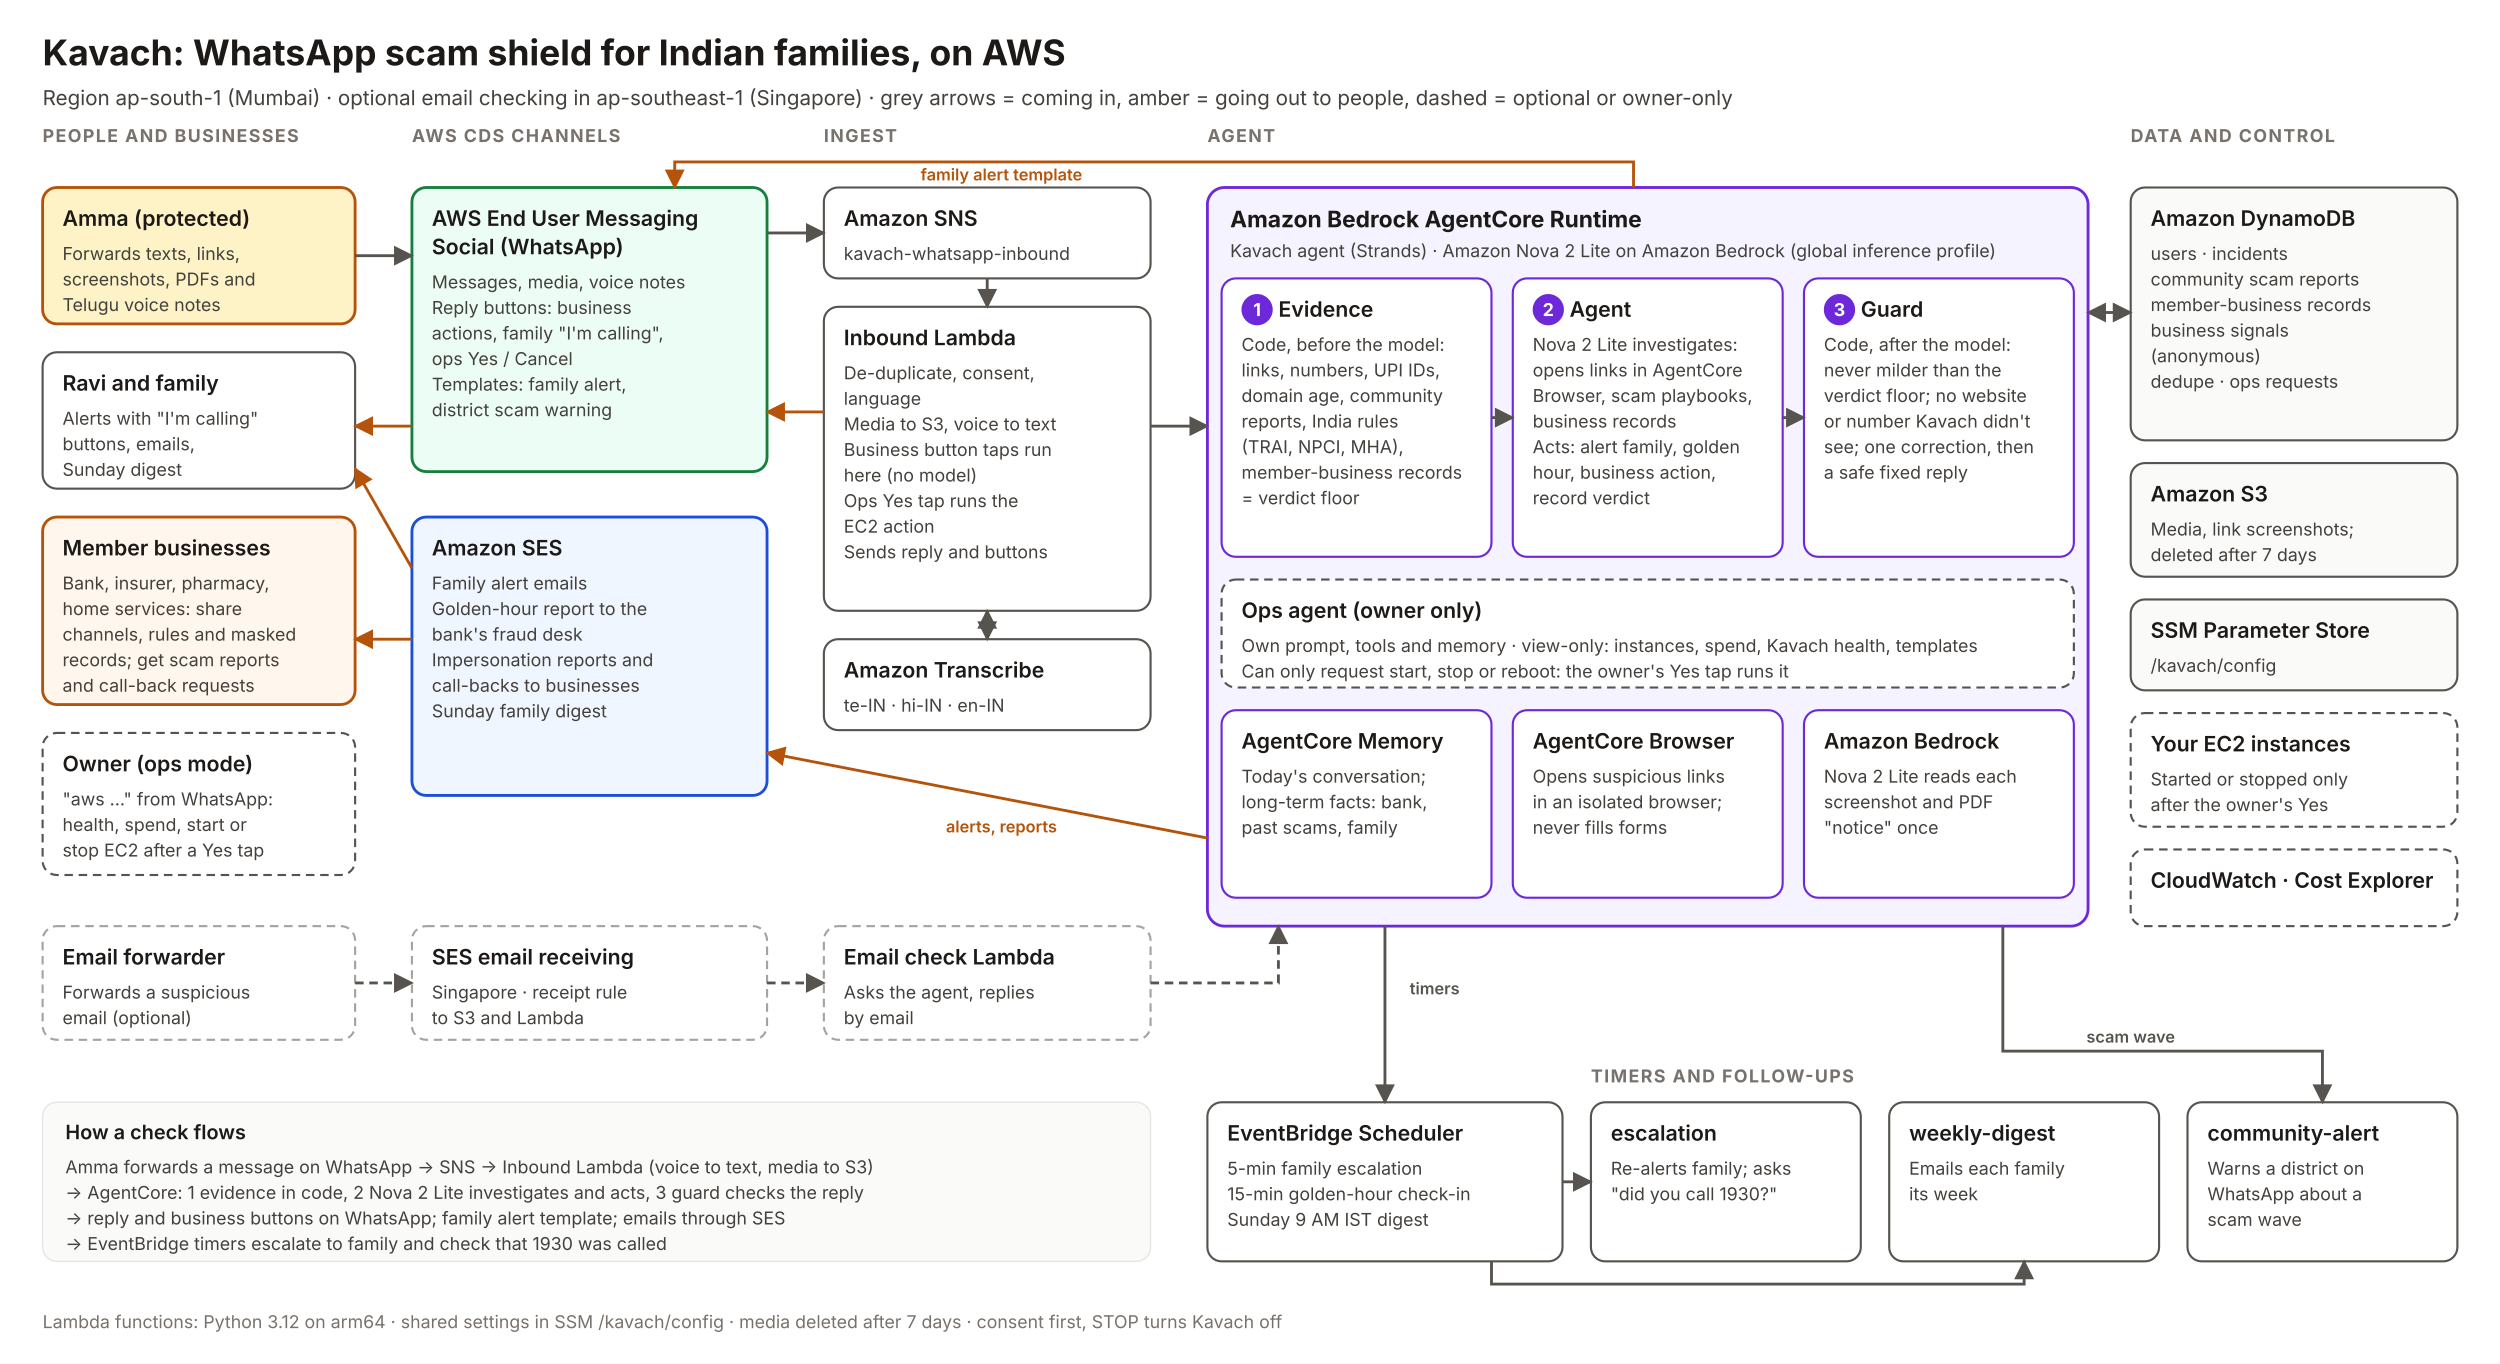
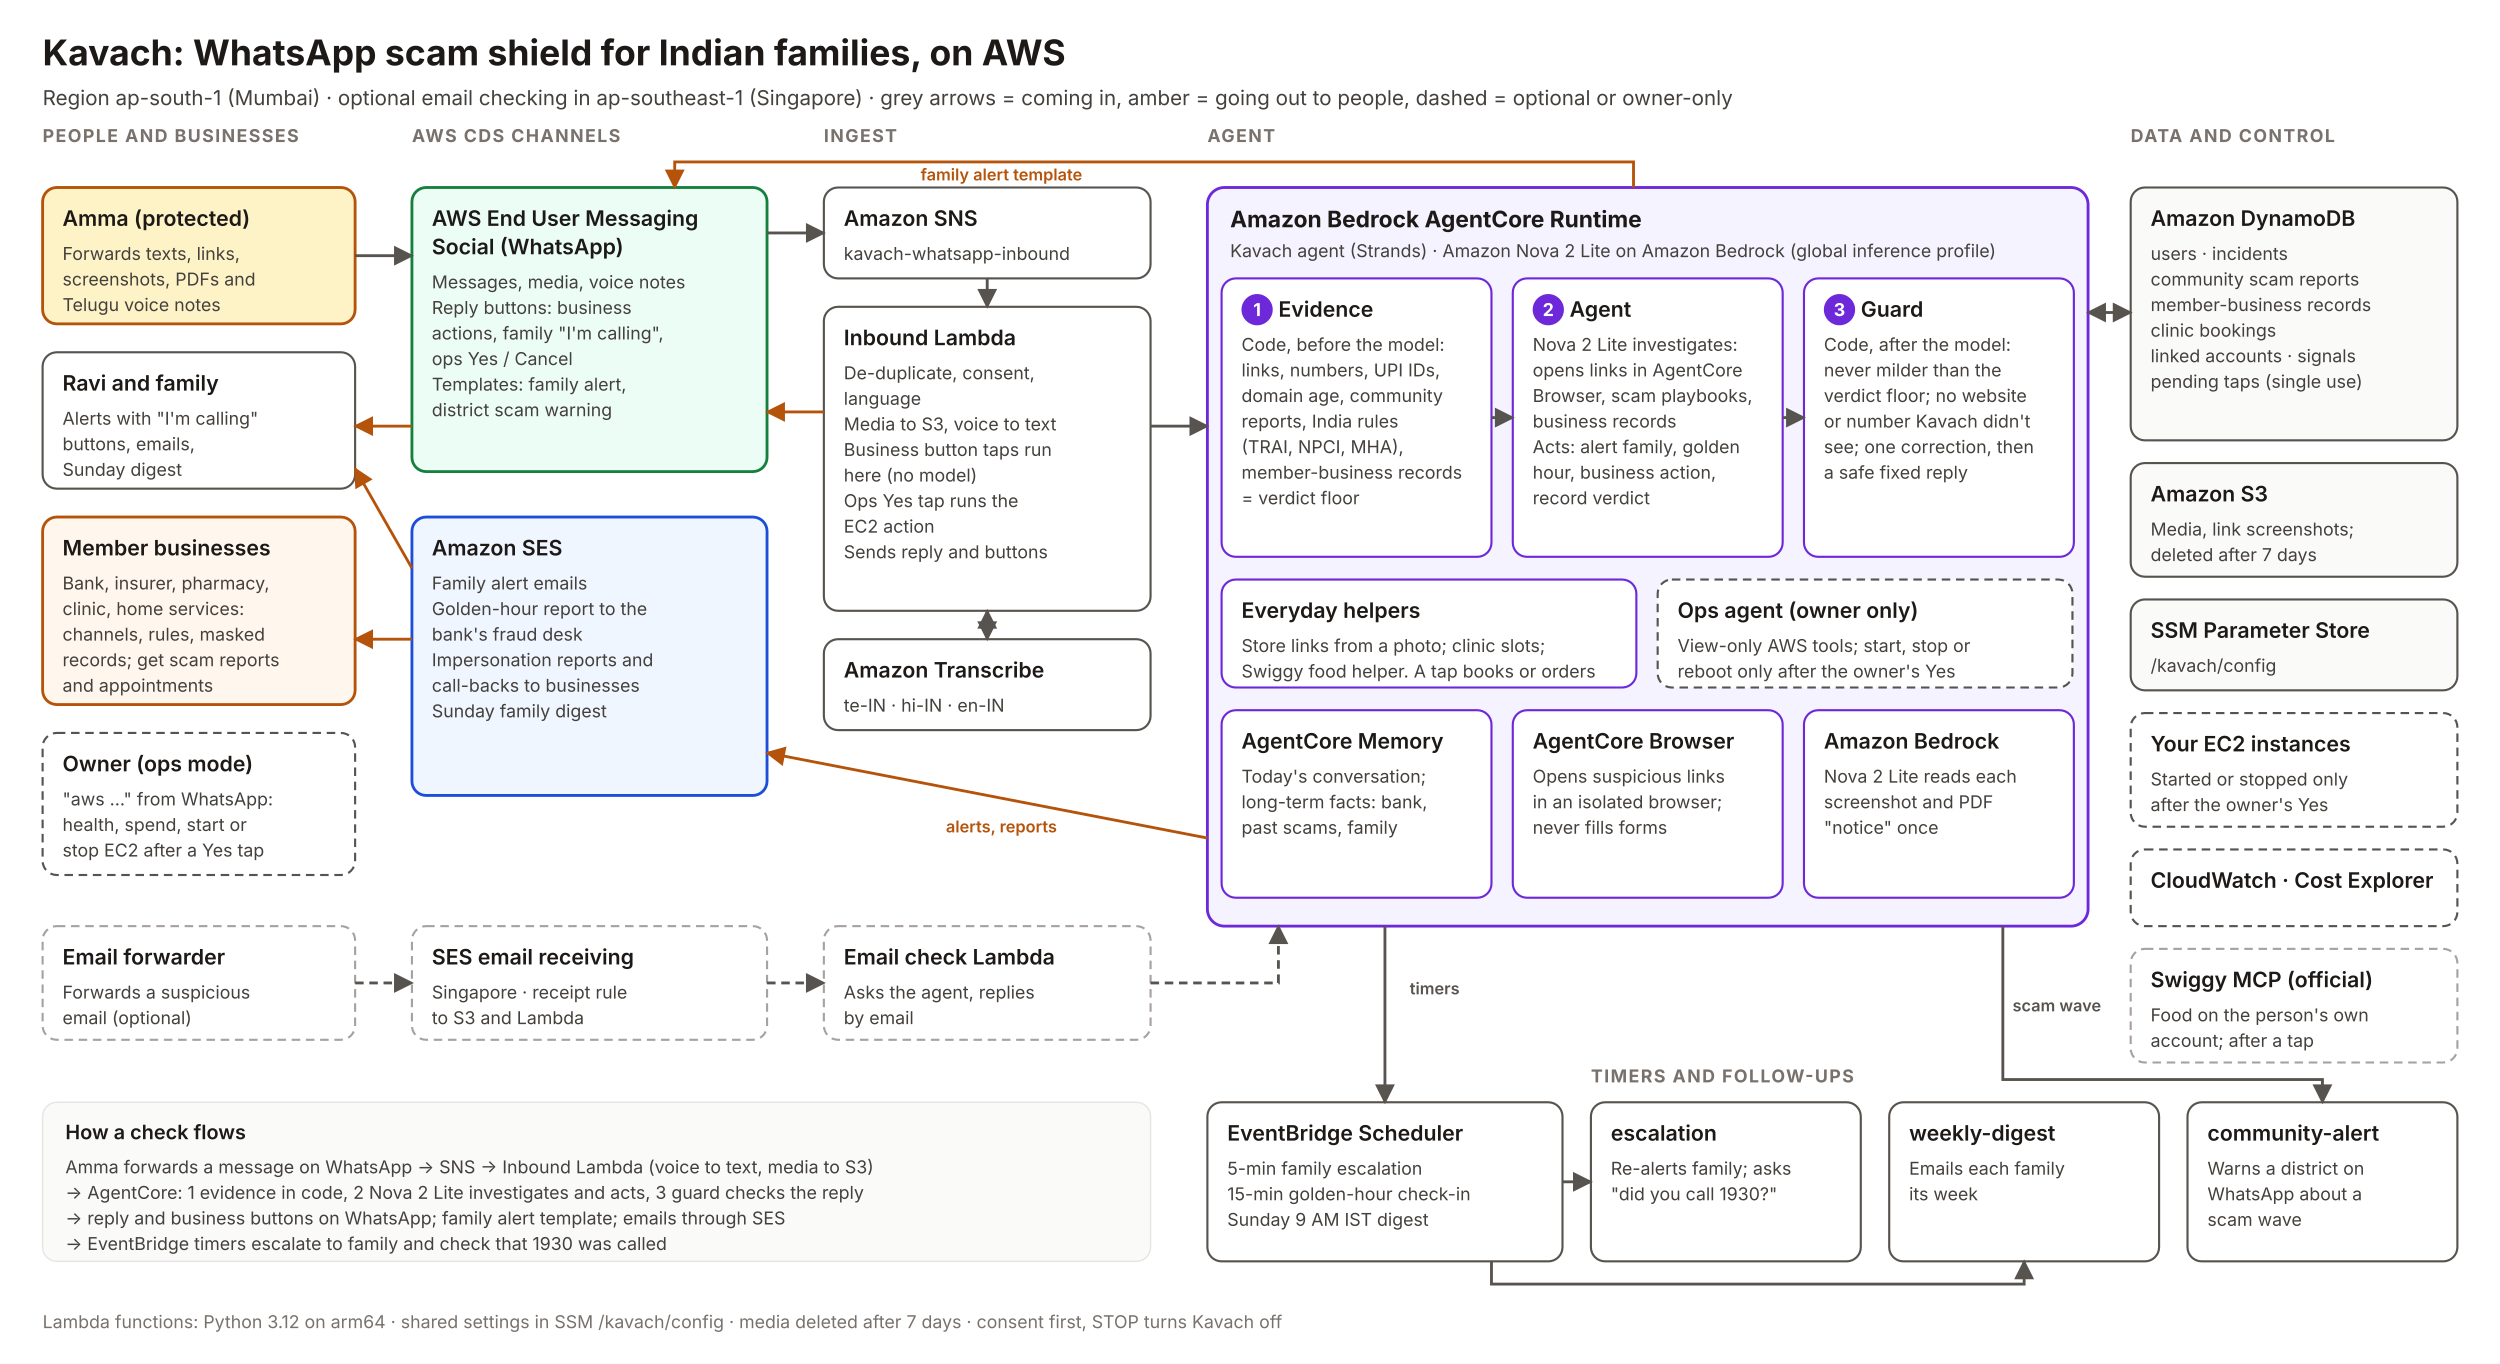
<svg xmlns="http://www.w3.org/2000/svg" viewBox="0 0 1760 960" width="1760" height="960" font-family="Inter, 'Segoe UI', 'DejaVu Sans', Arial, Helvetica, sans-serif">
  <defs>
    <marker id="arrow" viewBox="0 0 10 10" refX="9" refY="5" markerWidth="7" markerHeight="7" orient="auto-start-reverse">
      <path d="M0 0L10 5L0 10z" fill="#57534e" />
    </marker>
    <marker id="arrow-out" viewBox="0 0 10 10" refX="9" refY="5" markerWidth="7" markerHeight="7" orient="auto-start-reverse">
      <path d="M0 0L10 5L0 10z" fill="#b45309" />
    </marker>
  </defs>
  <rect width="1760" height="960" fill="#ffffff" />
  <text x="30" y="46" font-size="25" font-weight="700" fill="#1c1917" text-anchor="start">Kavach: WhatsApp scam shield for Indian families, on AWS</text>
  <text x="30" y="74" font-size="14.5" font-weight="400" fill="#44403c" text-anchor="start">Region ap-south-1 (Mumbai) · optional email checking in ap-southeast-1 (Singapore) · grey arrows = coming in, amber = going out to people, dashed = optional or owner-only</text>
  <text x="30" y="100" font-size="12.5" font-weight="700" fill="#78716c" text-anchor="start" letter-spacing="1">PEOPLE AND BUSINESSES</text>
  <text x="290" y="100" font-size="12.5" font-weight="700" fill="#78716c" text-anchor="start" letter-spacing="1">AWS CDS CHANNELS</text>
  <text x="580" y="100" font-size="12.5" font-weight="700" fill="#78716c" text-anchor="start" letter-spacing="1">INGEST</text>
  <text x="850" y="100" font-size="12.5" font-weight="700" fill="#78716c" text-anchor="start" letter-spacing="1">AGENT</text>
  <text x="1500" y="100" font-size="12.5" font-weight="700" fill="#78716c" text-anchor="start" letter-spacing="1">DATA AND CONTROL</text>
  <rect x="30" y="132" width="220" height="96" rx="10" fill="#fef3c7" stroke="#b45309" stroke-width="2" />
  <text x="44" y="159" font-size="15" font-weight="600" fill="#1c1917" text-anchor="start">Amma (protected)</text>
  <text x="44" y="183" font-size="12.5" font-weight="400" fill="#44403c" text-anchor="start">Forwards texts, links,</text>
  <text x="44" y="201.0" font-size="12.5" font-weight="400" fill="#44403c" text-anchor="start">screenshots, PDFs and</text>
  <text x="44" y="219.0" font-size="12.5" font-weight="400" fill="#44403c" text-anchor="start">Telugu voice notes</text>
  <rect x="30" y="248" width="220" height="96" rx="10" fill="#ffffff" stroke="#57534e" stroke-width="1.5" />
  <text x="44" y="275" font-size="15" font-weight="600" fill="#1c1917" text-anchor="start">Ravi and family</text>
  <text x="44" y="299" font-size="12.5" font-weight="400" fill="#44403c" text-anchor="start">Alerts with "I'm calling"</text>
  <text x="44" y="317.0" font-size="12.5" font-weight="400" fill="#44403c" text-anchor="start">buttons, emails,</text>
  <text x="44" y="335.0" font-size="12.5" font-weight="400" fill="#44403c" text-anchor="start">Sunday digest</text>
  <rect x="30" y="364" width="220" height="132" rx="10" fill="#fff7ed" stroke="#b45309" stroke-width="2" />
  <text x="44" y="391" font-size="15" font-weight="600" fill="#1c1917" text-anchor="start">Member businesses</text>
  <text x="44" y="415" font-size="12.5" font-weight="400" fill="#44403c" text-anchor="start">Bank, insurer, pharmacy,</text>
-   <text x="44" y="433.0" font-size="12.5" font-weight="400" fill="#44403c" text-anchor="start">home services: share</text>
-   <text x="44" y="451.0" font-size="12.5" font-weight="400" fill="#44403c" text-anchor="start">channels, rules and masked</text>
+   <text x="44" y="433.0" font-size="12.5" font-weight="400" fill="#44403c" text-anchor="start">clinic, home services:</text>
+   <text x="44" y="451.0" font-size="12.5" font-weight="400" fill="#44403c" text-anchor="start">channels, rules, masked</text>
  <text x="44" y="469.0" font-size="12.5" font-weight="400" fill="#44403c" text-anchor="start">records; get scam reports</text>
-   <text x="44" y="487.0" font-size="12.5" font-weight="400" fill="#44403c" text-anchor="start">and call-back requests</text>
+   <text x="44" y="487.0" font-size="12.5" font-weight="400" fill="#44403c" text-anchor="start">and appointments</text>
  <rect x="30" y="516" width="220" height="100" rx="10" fill="#ffffff" stroke="#57534e" stroke-width="1.5" stroke-dasharray="6 4" />
  <text x="44" y="543" font-size="15" font-weight="600" fill="#1c1917" text-anchor="start">Owner (ops mode)</text>
  <text x="44" y="567" font-size="12.5" font-weight="400" fill="#44403c" text-anchor="start">"aws ..." from WhatsApp:</text>
  <text x="44" y="585.0" font-size="12.5" font-weight="400" fill="#44403c" text-anchor="start">health, spend, start or</text>
  <text x="44" y="603.0" font-size="12.5" font-weight="400" fill="#44403c" text-anchor="start">stop EC2 after a Yes tap</text>
  <rect x="30" y="652" width="220" height="80" rx="10" fill="#ffffff" stroke="#a8a29e" stroke-width="1.5" stroke-dasharray="6 4" />
  <text x="44" y="679" font-size="15" font-weight="600" fill="#1c1917" text-anchor="start">Email forwarder</text>
  <text x="44" y="703" font-size="12.5" font-weight="400" fill="#44403c" text-anchor="start">Forwards a suspicious</text>
  <text x="44" y="721.0" font-size="12.5" font-weight="400" fill="#44403c" text-anchor="start">email (optional)</text>
  <rect x="290" y="132" width="250" height="200" rx="10" fill="#ecfdf5" stroke="#15803d" stroke-width="2" />
  <text x="304" y="159" font-size="15" font-weight="600" fill="#1c1917" text-anchor="start">AWS End User Messaging</text>
  <text x="304" y="179" font-size="15" font-weight="600" fill="#1c1917" text-anchor="start">Social (WhatsApp)</text>
  <text x="304" y="203" font-size="12.5" font-weight="400" fill="#44403c" text-anchor="start">Messages, media, voice notes</text>
  <text x="304" y="221.0" font-size="12.5" font-weight="400" fill="#44403c" text-anchor="start">Reply buttons: business</text>
  <text x="304" y="239.0" font-size="12.5" font-weight="400" fill="#44403c" text-anchor="start">actions, family "I'm calling",</text>
  <text x="304" y="257.0" font-size="12.5" font-weight="400" fill="#44403c" text-anchor="start">ops Yes / Cancel</text>
  <text x="304" y="275.0" font-size="12.5" font-weight="400" fill="#44403c" text-anchor="start">Templates: family alert,</text>
  <text x="304" y="293.0" font-size="12.5" font-weight="400" fill="#44403c" text-anchor="start">district scam warning</text>
  <rect x="290" y="364" width="250" height="196" rx="10" fill="#eff6ff" stroke="#1d4ed8" stroke-width="2" />
  <text x="304" y="391" font-size="15" font-weight="600" fill="#1c1917" text-anchor="start">Amazon SES</text>
  <text x="304" y="415" font-size="12.5" font-weight="400" fill="#44403c" text-anchor="start">Family alert emails</text>
  <text x="304" y="433.0" font-size="12.5" font-weight="400" fill="#44403c" text-anchor="start">Golden-hour report to the</text>
  <text x="304" y="451.0" font-size="12.5" font-weight="400" fill="#44403c" text-anchor="start">bank's fraud desk</text>
  <text x="304" y="469.0" font-size="12.5" font-weight="400" fill="#44403c" text-anchor="start">Impersonation reports and</text>
  <text x="304" y="487.0" font-size="12.5" font-weight="400" fill="#44403c" text-anchor="start">call-backs to businesses</text>
  <text x="304" y="505.0" font-size="12.5" font-weight="400" fill="#44403c" text-anchor="start">Sunday family digest</text>
  <rect x="290" y="652" width="250" height="80" rx="10" fill="#ffffff" stroke="#a8a29e" stroke-width="1.5" stroke-dasharray="6 4" />
  <text x="304" y="679" font-size="15" font-weight="600" fill="#1c1917" text-anchor="start">SES email receiving</text>
  <text x="304" y="703" font-size="12.5" font-weight="400" fill="#44403c" text-anchor="start">Singapore · receipt rule</text>
  <text x="304" y="721.0" font-size="12.5" font-weight="400" fill="#44403c" text-anchor="start">to S3 and Lambda</text>
  <rect x="580" y="132" width="230" height="64" rx="10" fill="#ffffff" stroke="#57534e" stroke-width="1.5" />
  <text x="594" y="159" font-size="15" font-weight="600" fill="#1c1917" text-anchor="start">Amazon SNS</text>
  <text x="594" y="183" font-size="12.5" font-weight="400" fill="#44403c" text-anchor="start">kavach-whatsapp-inbound</text>
  <rect x="580" y="216" width="230" height="214" rx="10" fill="#ffffff" stroke="#57534e" stroke-width="1.5" />
  <text x="594" y="243" font-size="15" font-weight="600" fill="#1c1917" text-anchor="start">Inbound Lambda</text>
  <text x="594" y="267" font-size="12.5" font-weight="400" fill="#44403c" text-anchor="start">De-duplicate, consent,</text>
  <text x="594" y="285.0" font-size="12.5" font-weight="400" fill="#44403c" text-anchor="start">language</text>
  <text x="594" y="303.0" font-size="12.5" font-weight="400" fill="#44403c" text-anchor="start">Media to S3, voice to text</text>
  <text x="594" y="321.0" font-size="12.5" font-weight="400" fill="#44403c" text-anchor="start">Business button taps run</text>
  <text x="594" y="339.0" font-size="12.5" font-weight="400" fill="#44403c" text-anchor="start">here (no model)</text>
  <text x="594" y="357.0" font-size="12.5" font-weight="400" fill="#44403c" text-anchor="start">Ops Yes tap runs the</text>
  <text x="594" y="375.0" font-size="12.5" font-weight="400" fill="#44403c" text-anchor="start">EC2 action</text>
  <text x="594" y="393.0" font-size="12.5" font-weight="400" fill="#44403c" text-anchor="start">Sends reply and buttons</text>
  <rect x="580" y="450" width="230" height="64" rx="10" fill="#ffffff" stroke="#57534e" stroke-width="1.5" />
  <text x="594" y="477" font-size="15" font-weight="600" fill="#1c1917" text-anchor="start">Amazon Transcribe</text>
  <text x="594" y="501" font-size="12.5" font-weight="400" fill="#44403c" text-anchor="start">te-IN · hi-IN · en-IN</text>
  <rect x="580" y="652" width="230" height="80" rx="10" fill="#ffffff" stroke="#a8a29e" stroke-width="1.5" stroke-dasharray="6 4" />
  <text x="594" y="679" font-size="15" font-weight="600" fill="#1c1917" text-anchor="start">Email check Lambda</text>
  <text x="594" y="703" font-size="12.5" font-weight="400" fill="#44403c" text-anchor="start">Asks the agent, replies</text>
  <text x="594" y="721.0" font-size="12.5" font-weight="400" fill="#44403c" text-anchor="start">by email</text>
  <rect x="850" y="132" width="620" height="520" rx="12" fill="#f5f3ff" stroke="#6d28d9" stroke-width="2" />
  <text x="866" y="160" font-size="16" font-weight="700" fill="#1c1917" text-anchor="start">Amazon Bedrock AgentCore Runtime</text>
  <text x="866" y="181" font-size="12.5" font-weight="400" fill="#44403c" text-anchor="start">Kavach agent (Strands) · Amazon Nova 2 Lite on Amazon Bedrock (global inference profile)</text>
  <rect x="860" y="196" width="190" height="196" rx="10" fill="#ffffff" stroke="#6d28d9" stroke-width="1.5" />
  <circle cx="885" cy="218" r="11" fill="#6d28d9" />
  <text x="885" y="222.5" font-size="12.5" font-weight="700" fill="#ffffff" text-anchor="middle">1</text>
  <text x="900" y="223" font-size="15" font-weight="600" fill="#1c1917" text-anchor="start">Evidence</text>
  <text x="874" y="247" font-size="12.5" font-weight="400" fill="#44403c" text-anchor="start">Code, before the model:</text>
  <text x="874" y="265.0" font-size="12.5" font-weight="400" fill="#44403c" text-anchor="start">links, numbers, UPI IDs,</text>
  <text x="874" y="283.0" font-size="12.5" font-weight="400" fill="#44403c" text-anchor="start">domain age, community</text>
  <text x="874" y="301.0" font-size="12.5" font-weight="400" fill="#44403c" text-anchor="start">reports, India rules</text>
  <text x="874" y="319.0" font-size="12.5" font-weight="400" fill="#44403c" text-anchor="start">(TRAI, NPCI, MHA),</text>
  <text x="874" y="337.0" font-size="12.5" font-weight="400" fill="#44403c" text-anchor="start">member-business records</text>
  <text x="874" y="355.0" font-size="12.5" font-weight="400" fill="#44403c" text-anchor="start">= verdict floor</text>
  <rect x="1065" y="196" width="190" height="196" rx="10" fill="#ffffff" stroke="#6d28d9" stroke-width="1.5" />
  <circle cx="1090" cy="218" r="11" fill="#6d28d9" />
  <text x="1090" y="222.5" font-size="12.5" font-weight="700" fill="#ffffff" text-anchor="middle">2</text>
  <text x="1105" y="223" font-size="15" font-weight="600" fill="#1c1917" text-anchor="start">Agent</text>
  <text x="1079" y="247" font-size="12.5" font-weight="400" fill="#44403c" text-anchor="start">Nova 2 Lite investigates:</text>
  <text x="1079" y="265.0" font-size="12.5" font-weight="400" fill="#44403c" text-anchor="start">opens links in AgentCore</text>
  <text x="1079" y="283.0" font-size="12.5" font-weight="400" fill="#44403c" text-anchor="start">Browser, scam playbooks,</text>
  <text x="1079" y="301.0" font-size="12.5" font-weight="400" fill="#44403c" text-anchor="start">business records</text>
  <text x="1079" y="319.0" font-size="12.5" font-weight="400" fill="#44403c" text-anchor="start">Acts: alert family, golden</text>
  <text x="1079" y="337.0" font-size="12.5" font-weight="400" fill="#44403c" text-anchor="start">hour, business action,</text>
  <text x="1079" y="355.0" font-size="12.5" font-weight="400" fill="#44403c" text-anchor="start">record verdict</text>
  <rect x="1270" y="196" width="190" height="196" rx="10" fill="#ffffff" stroke="#6d28d9" stroke-width="1.5" />
  <circle cx="1295" cy="218" r="11" fill="#6d28d9" />
  <text x="1295" y="222.5" font-size="12.5" font-weight="700" fill="#ffffff" text-anchor="middle">3</text>
  <text x="1310" y="223" font-size="15" font-weight="600" fill="#1c1917" text-anchor="start">Guard</text>
  <text x="1284" y="247" font-size="12.5" font-weight="400" fill="#44403c" text-anchor="start">Code, after the model:</text>
  <text x="1284" y="265.0" font-size="12.5" font-weight="400" fill="#44403c" text-anchor="start">never milder than the</text>
  <text x="1284" y="283.0" font-size="12.5" font-weight="400" fill="#44403c" text-anchor="start">verdict floor; no website</text>
  <text x="1284" y="301.0" font-size="12.5" font-weight="400" fill="#44403c" text-anchor="start">or number Kavach didn't</text>
  <text x="1284" y="319.0" font-size="12.5" font-weight="400" fill="#44403c" text-anchor="start">see; one correction, then</text>
  <text x="1284" y="337.0" font-size="12.5" font-weight="400" fill="#44403c" text-anchor="start">a safe fixed reply</text>
  <path d="M1050 294 L1065 294" fill="none" stroke="#57534e" stroke-width="2" marker-end="url(#arrow)" />
  <path d="M1255 294 L1270 294" fill="none" stroke="#57534e" stroke-width="2" marker-end="url(#arrow)" />
-   <rect x="860" y="408" width="600" height="76" rx="10" fill="#ffffff" stroke="#57534e" stroke-width="1.5" stroke-dasharray="6 4" />
-   <text x="874" y="435" font-size="15" font-weight="600" fill="#1c1917" text-anchor="start">Ops agent (owner only)</text>
-   <text x="874" y="459" font-size="12.5" font-weight="400" fill="#44403c" text-anchor="start">Own prompt, tools and memory · view-only: instances, spend, Kavach health, templates</text>
-   <text x="874" y="477.0" font-size="12.5" font-weight="400" fill="#44403c" text-anchor="start">Can only request start, stop or reboot: the owner's Yes tap runs it</text>
+   <rect x="860" y="408" width="292" height="76" rx="10" fill="#ffffff" stroke="#6d28d9" stroke-width="1.5" />
+   <text x="874" y="435" font-size="15" font-weight="600" fill="#1c1917" text-anchor="start">Everyday helpers</text>
+   <text x="874" y="459" font-size="12.5" font-weight="400" fill="#44403c" text-anchor="start">Store links from a photo; clinic slots;</text>
+   <text x="874" y="477.0" font-size="12.5" font-weight="400" fill="#44403c" text-anchor="start">Swiggy food helper. A tap books or orders</text>
+   <rect x="1167" y="408" width="292" height="76" rx="10" fill="#ffffff" stroke="#57534e" stroke-width="1.5" stroke-dasharray="6 4" />
+   <text x="1181" y="435" font-size="15" font-weight="600" fill="#1c1917" text-anchor="start">Ops agent (owner only)</text>
+   <text x="1181" y="459" font-size="12.5" font-weight="400" fill="#44403c" text-anchor="start">View-only AWS tools; start, stop or</text>
+   <text x="1181" y="477.0" font-size="12.5" font-weight="400" fill="#44403c" text-anchor="start">reboot only after the owner's Yes</text>
  <rect x="860" y="500" width="190" height="132" rx="10" fill="#ffffff" stroke="#6d28d9" stroke-width="1.5" />
  <text x="874" y="527" font-size="15" font-weight="600" fill="#1c1917" text-anchor="start">AgentCore Memory</text>
  <text x="874" y="551" font-size="12.5" font-weight="400" fill="#44403c" text-anchor="start">Today's conversation;</text>
  <text x="874" y="569.0" font-size="12.5" font-weight="400" fill="#44403c" text-anchor="start">long-term facts: bank,</text>
  <text x="874" y="587.0" font-size="12.5" font-weight="400" fill="#44403c" text-anchor="start">past scams, family</text>
  <rect x="1065" y="500" width="190" height="132" rx="10" fill="#ffffff" stroke="#6d28d9" stroke-width="1.5" />
  <text x="1079" y="527" font-size="15" font-weight="600" fill="#1c1917" text-anchor="start">AgentCore Browser</text>
  <text x="1079" y="551" font-size="12.5" font-weight="400" fill="#44403c" text-anchor="start">Opens suspicious links</text>
  <text x="1079" y="569.0" font-size="12.5" font-weight="400" fill="#44403c" text-anchor="start">in an isolated browser;</text>
  <text x="1079" y="587.0" font-size="12.5" font-weight="400" fill="#44403c" text-anchor="start">never fills forms</text>
  <rect x="1270" y="500" width="190" height="132" rx="10" fill="#ffffff" stroke="#6d28d9" stroke-width="1.5" />
  <text x="1284" y="527" font-size="15" font-weight="600" fill="#1c1917" text-anchor="start">Amazon Bedrock</text>
  <text x="1284" y="551" font-size="12.5" font-weight="400" fill="#44403c" text-anchor="start">Nova 2 Lite reads each</text>
  <text x="1284" y="569.0" font-size="12.5" font-weight="400" fill="#44403c" text-anchor="start">screenshot and PDF</text>
  <text x="1284" y="587.0" font-size="12.5" font-weight="400" fill="#44403c" text-anchor="start">"notice" once</text>
  <rect x="1500" y="132" width="230" height="178" rx="10" fill="#fafaf9" stroke="#57534e" stroke-width="1.5" />
  <text x="1514" y="159" font-size="15" font-weight="600" fill="#1c1917" text-anchor="start">Amazon DynamoDB</text>
  <text x="1514" y="183" font-size="12.5" font-weight="400" fill="#44403c" text-anchor="start">users · incidents</text>
  <text x="1514" y="201.0" font-size="12.5" font-weight="400" fill="#44403c" text-anchor="start">community scam reports</text>
  <text x="1514" y="219.0" font-size="12.5" font-weight="400" fill="#44403c" text-anchor="start">member-business records</text>
-   <text x="1514" y="237.0" font-size="12.5" font-weight="400" fill="#44403c" text-anchor="start">business signals</text>
-   <text x="1514" y="255.0" font-size="12.5" font-weight="400" fill="#44403c" text-anchor="start">(anonymous)</text>
-   <text x="1514" y="273.0" font-size="12.5" font-weight="400" fill="#44403c" text-anchor="start">dedupe · ops requests</text>
+   <text x="1514" y="237.0" font-size="12.5" font-weight="400" fill="#44403c" text-anchor="start">clinic bookings</text>
+   <text x="1514" y="255.0" font-size="12.5" font-weight="400" fill="#44403c" text-anchor="start">linked accounts · signals</text>
+   <text x="1514" y="273.0" font-size="12.5" font-weight="400" fill="#44403c" text-anchor="start">pending taps (single use)</text>
  <rect x="1500" y="326" width="230" height="80" rx="10" fill="#fafaf9" stroke="#57534e" stroke-width="1.5" />
  <text x="1514" y="353" font-size="15" font-weight="600" fill="#1c1917" text-anchor="start">Amazon S3</text>
  <text x="1514" y="377" font-size="12.5" font-weight="400" fill="#44403c" text-anchor="start">Media, link screenshots;</text>
  <text x="1514" y="395.0" font-size="12.5" font-weight="400" fill="#44403c" text-anchor="start">deleted after 7 days</text>
  <rect x="1500" y="422" width="230" height="64" rx="10" fill="#fafaf9" stroke="#57534e" stroke-width="1.5" />
  <text x="1514" y="449" font-size="15" font-weight="600" fill="#1c1917" text-anchor="start">SSM Parameter Store</text>
  <text x="1514" y="473" font-size="12.5" font-weight="400" fill="#44403c" text-anchor="start">/kavach/config</text>
  <rect x="1500" y="502" width="230" height="80" rx="10" fill="#ffffff" stroke="#57534e" stroke-width="1.5" stroke-dasharray="6 4" />
  <text x="1514" y="529" font-size="15" font-weight="600" fill="#1c1917" text-anchor="start">Your EC2 instances</text>
  <text x="1514" y="553" font-size="12.5" font-weight="400" fill="#44403c" text-anchor="start">Started or stopped only</text>
  <text x="1514" y="571.0" font-size="12.5" font-weight="400" fill="#44403c" text-anchor="start">after the owner's Yes</text>
  <rect x="1500" y="598" width="230" height="54" rx="10" fill="#ffffff" stroke="#57534e" stroke-width="1.5" stroke-dasharray="6 4" />
  <text x="1514" y="625" font-size="15" font-weight="600" fill="#1c1917" text-anchor="start">CloudWatch · Cost Explorer</text>
+   <rect x="1500" y="668" width="230" height="80" rx="10" fill="#ffffff" stroke="#a8a29e" stroke-width="1.5" stroke-dasharray="6 4" />
+   <text x="1514" y="695" font-size="15" font-weight="600" fill="#1c1917" text-anchor="start">Swiggy MCP (official)</text>
+   <text x="1514" y="719" font-size="12.5" font-weight="400" fill="#44403c" text-anchor="start">Food on the person's own</text>
+   <text x="1514" y="737.0" font-size="12.5" font-weight="400" fill="#44403c" text-anchor="start">account; after a tap</text>
  <text x="1120" y="762" font-size="12.5" font-weight="700" fill="#78716c" text-anchor="start" letter-spacing="1">TIMERS AND FOLLOW-UPS</text>
  <rect x="850" y="776" width="250" height="112" rx="10" fill="#ffffff" stroke="#57534e" stroke-width="1.5" />
  <text x="864" y="803" font-size="15" font-weight="600" fill="#1c1917" text-anchor="start">EventBridge Scheduler</text>
  <text x="864" y="827" font-size="12.5" font-weight="400" fill="#44403c" text-anchor="start">5-min family escalation</text>
  <text x="864" y="845.0" font-size="12.5" font-weight="400" fill="#44403c" text-anchor="start">15-min golden-hour check-in</text>
  <text x="864" y="863.0" font-size="12.5" font-weight="400" fill="#44403c" text-anchor="start">Sunday 9 AM IST digest</text>
  <rect x="1120" y="776" width="190" height="112" rx="10" fill="#ffffff" stroke="#57534e" stroke-width="1.5" />
  <text x="1134" y="803" font-size="15" font-weight="600" fill="#1c1917" text-anchor="start">escalation</text>
  <text x="1134" y="827" font-size="12.5" font-weight="400" fill="#44403c" text-anchor="start">Re-alerts family; asks</text>
  <text x="1134" y="845.0" font-size="12.5" font-weight="400" fill="#44403c" text-anchor="start">"did you call 1930?"</text>
  <rect x="1330" y="776" width="190" height="112" rx="10" fill="#ffffff" stroke="#57534e" stroke-width="1.5" />
  <text x="1344" y="803" font-size="15" font-weight="600" fill="#1c1917" text-anchor="start">weekly-digest</text>
  <text x="1344" y="827" font-size="12.5" font-weight="400" fill="#44403c" text-anchor="start">Emails each family</text>
  <text x="1344" y="845.0" font-size="12.5" font-weight="400" fill="#44403c" text-anchor="start">its week</text>
  <rect x="1540" y="776" width="190" height="112" rx="10" fill="#ffffff" stroke="#57534e" stroke-width="1.5" />
  <text x="1554" y="803" font-size="15" font-weight="600" fill="#1c1917" text-anchor="start">community-alert</text>
  <text x="1554" y="827" font-size="12.5" font-weight="400" fill="#44403c" text-anchor="start">Warns a district on</text>
  <text x="1554" y="845.0" font-size="12.5" font-weight="400" fill="#44403c" text-anchor="start">WhatsApp about a</text>
  <text x="1554" y="863.0" font-size="12.5" font-weight="400" fill="#44403c" text-anchor="start">scam wave</text>
  <path d="M1100 832 L1120 832" fill="none" stroke="#57534e" stroke-width="2" marker-end="url(#arrow)" />
  <path d="M1050 888 L1050 904 L1425 904 L1425 888" fill="none" stroke="#57534e" stroke-width="2" marker-end="url(#arrow)" />
  <rect x="30" y="776" width="780" height="112" rx="10" fill="#fafaf9" stroke="#e7e5e4" />
  <text x="46" y="802" font-size="14" font-weight="600" fill="#1c1917" text-anchor="start">How a check flows</text>
  <text x="46" y="826" font-size="12.5" font-weight="400" fill="#44403c" text-anchor="start">Amma forwards a message on WhatsApp → SNS → Inbound Lambda (voice to text, media to S3)</text>
  <text x="46" y="844" font-size="12.5" font-weight="400" fill="#44403c" text-anchor="start">→ AgentCore: 1 evidence in code, 2 Nova 2 Lite investigates and acts, 3 guard checks the reply</text>
  <text x="46" y="862" font-size="12.5" font-weight="400" fill="#44403c" text-anchor="start">→ reply and business buttons on WhatsApp; family alert template; emails through SES</text>
  <text x="46" y="880" font-size="12.5" font-weight="400" fill="#44403c" text-anchor="start">→ EventBridge timers escalate to family and check that 1930 was called</text>
  <text x="30" y="935" font-size="12.5" font-weight="400" fill="#78716c" text-anchor="start">Lambda functions: Python 3.12 on arm64 · shared settings in SSM /kavach/config · media deleted after 7 days · consent first, STOP turns Kavach off</text>
  <path d="M250 180 L290 180" fill="none" stroke="#57534e" stroke-width="2" marker-end="url(#arrow)" />
  <path d="M540 164 L580 164" fill="none" stroke="#57534e" stroke-width="2" marker-end="url(#arrow)" />
  <path d="M695.0 196 L695.0 216" fill="none" stroke="#57534e" stroke-width="2" marker-end="url(#arrow)" />
  <path d="M695.0 430 L695.0 450" fill="none" stroke="#57534e" stroke-width="2" marker-start="url(#arrow)" marker-end="url(#arrow)" />
  <path d="M810 300 L850 300" fill="none" stroke="#57534e" stroke-width="2" marker-end="url(#arrow)" />
  <path d="M580 290 L540 290" fill="none" stroke="#b45309" stroke-width="2" marker-end="url(#arrow-out)" />
  <path d="M850 590 L540 530" fill="none" stroke="#b45309" stroke-width="2" marker-end="url(#arrow-out)" />
  <text x="705" y="586" font-size="11.5" font-weight="600" fill="#b45309" text-anchor="middle">alerts, reports</text>
  <path d="M1150 132 L1150 114 L475.0 114 L475.0 132" fill="none" stroke="#b45309" stroke-width="2" marker-end="url(#arrow-out)" />
  <text x="705" y="127" font-size="11.5" font-weight="600" fill="#b45309" text-anchor="middle">family alert template</text>
  <path d="M290 300 L250 300" fill="none" stroke="#b45309" stroke-width="2" marker-end="url(#arrow-out)" />
  <path d="M290 400 L250 330" fill="none" stroke="#b45309" stroke-width="2" marker-end="url(#arrow-out)" />
  <path d="M290 450 L250 450" fill="none" stroke="#b45309" stroke-width="2" marker-end="url(#arrow-out)" />
  <path d="M250 692 L290 692" fill="none" stroke="#57534e" stroke-width="2" stroke-dasharray="6 4" marker-end="url(#arrow)" />
  <path d="M540 692 L580 692" fill="none" stroke="#57534e" stroke-width="2" stroke-dasharray="6 4" marker-end="url(#arrow)" />
  <path d="M810 692 L900 692 L900 652" fill="none" stroke="#57534e" stroke-width="2" stroke-dasharray="6 4" marker-end="url(#arrow)" />
  <path d="M1470 220 L1500 220" fill="none" stroke="#57534e" stroke-width="2" marker-start="url(#arrow)" marker-end="url(#arrow)" />
  <path d="M975 652 L975 776" fill="none" stroke="#57534e" stroke-width="2" marker-end="url(#arrow)" />
  <text x="1010" y="700" font-size="11.5" font-weight="600" fill="#57534e" text-anchor="middle">timers</text>
-   <path d="M1410 652 L1410 740 L1635 740 L1635 776" fill="none" stroke="#57534e" stroke-width="2" marker-end="url(#arrow)" />
-   <text x="1500" y="734" font-size="11.5" font-weight="600" fill="#57534e" text-anchor="middle">scam wave</text>
+   <path d="M1410 652 L1410 760 L1635 760 L1635 776" fill="none" stroke="#57534e" stroke-width="2" marker-end="url(#arrow)" />
+   <text x="1448" y="712" font-size="11.5" font-weight="600" fill="#57534e" text-anchor="middle">scam wave</text>
</svg>
